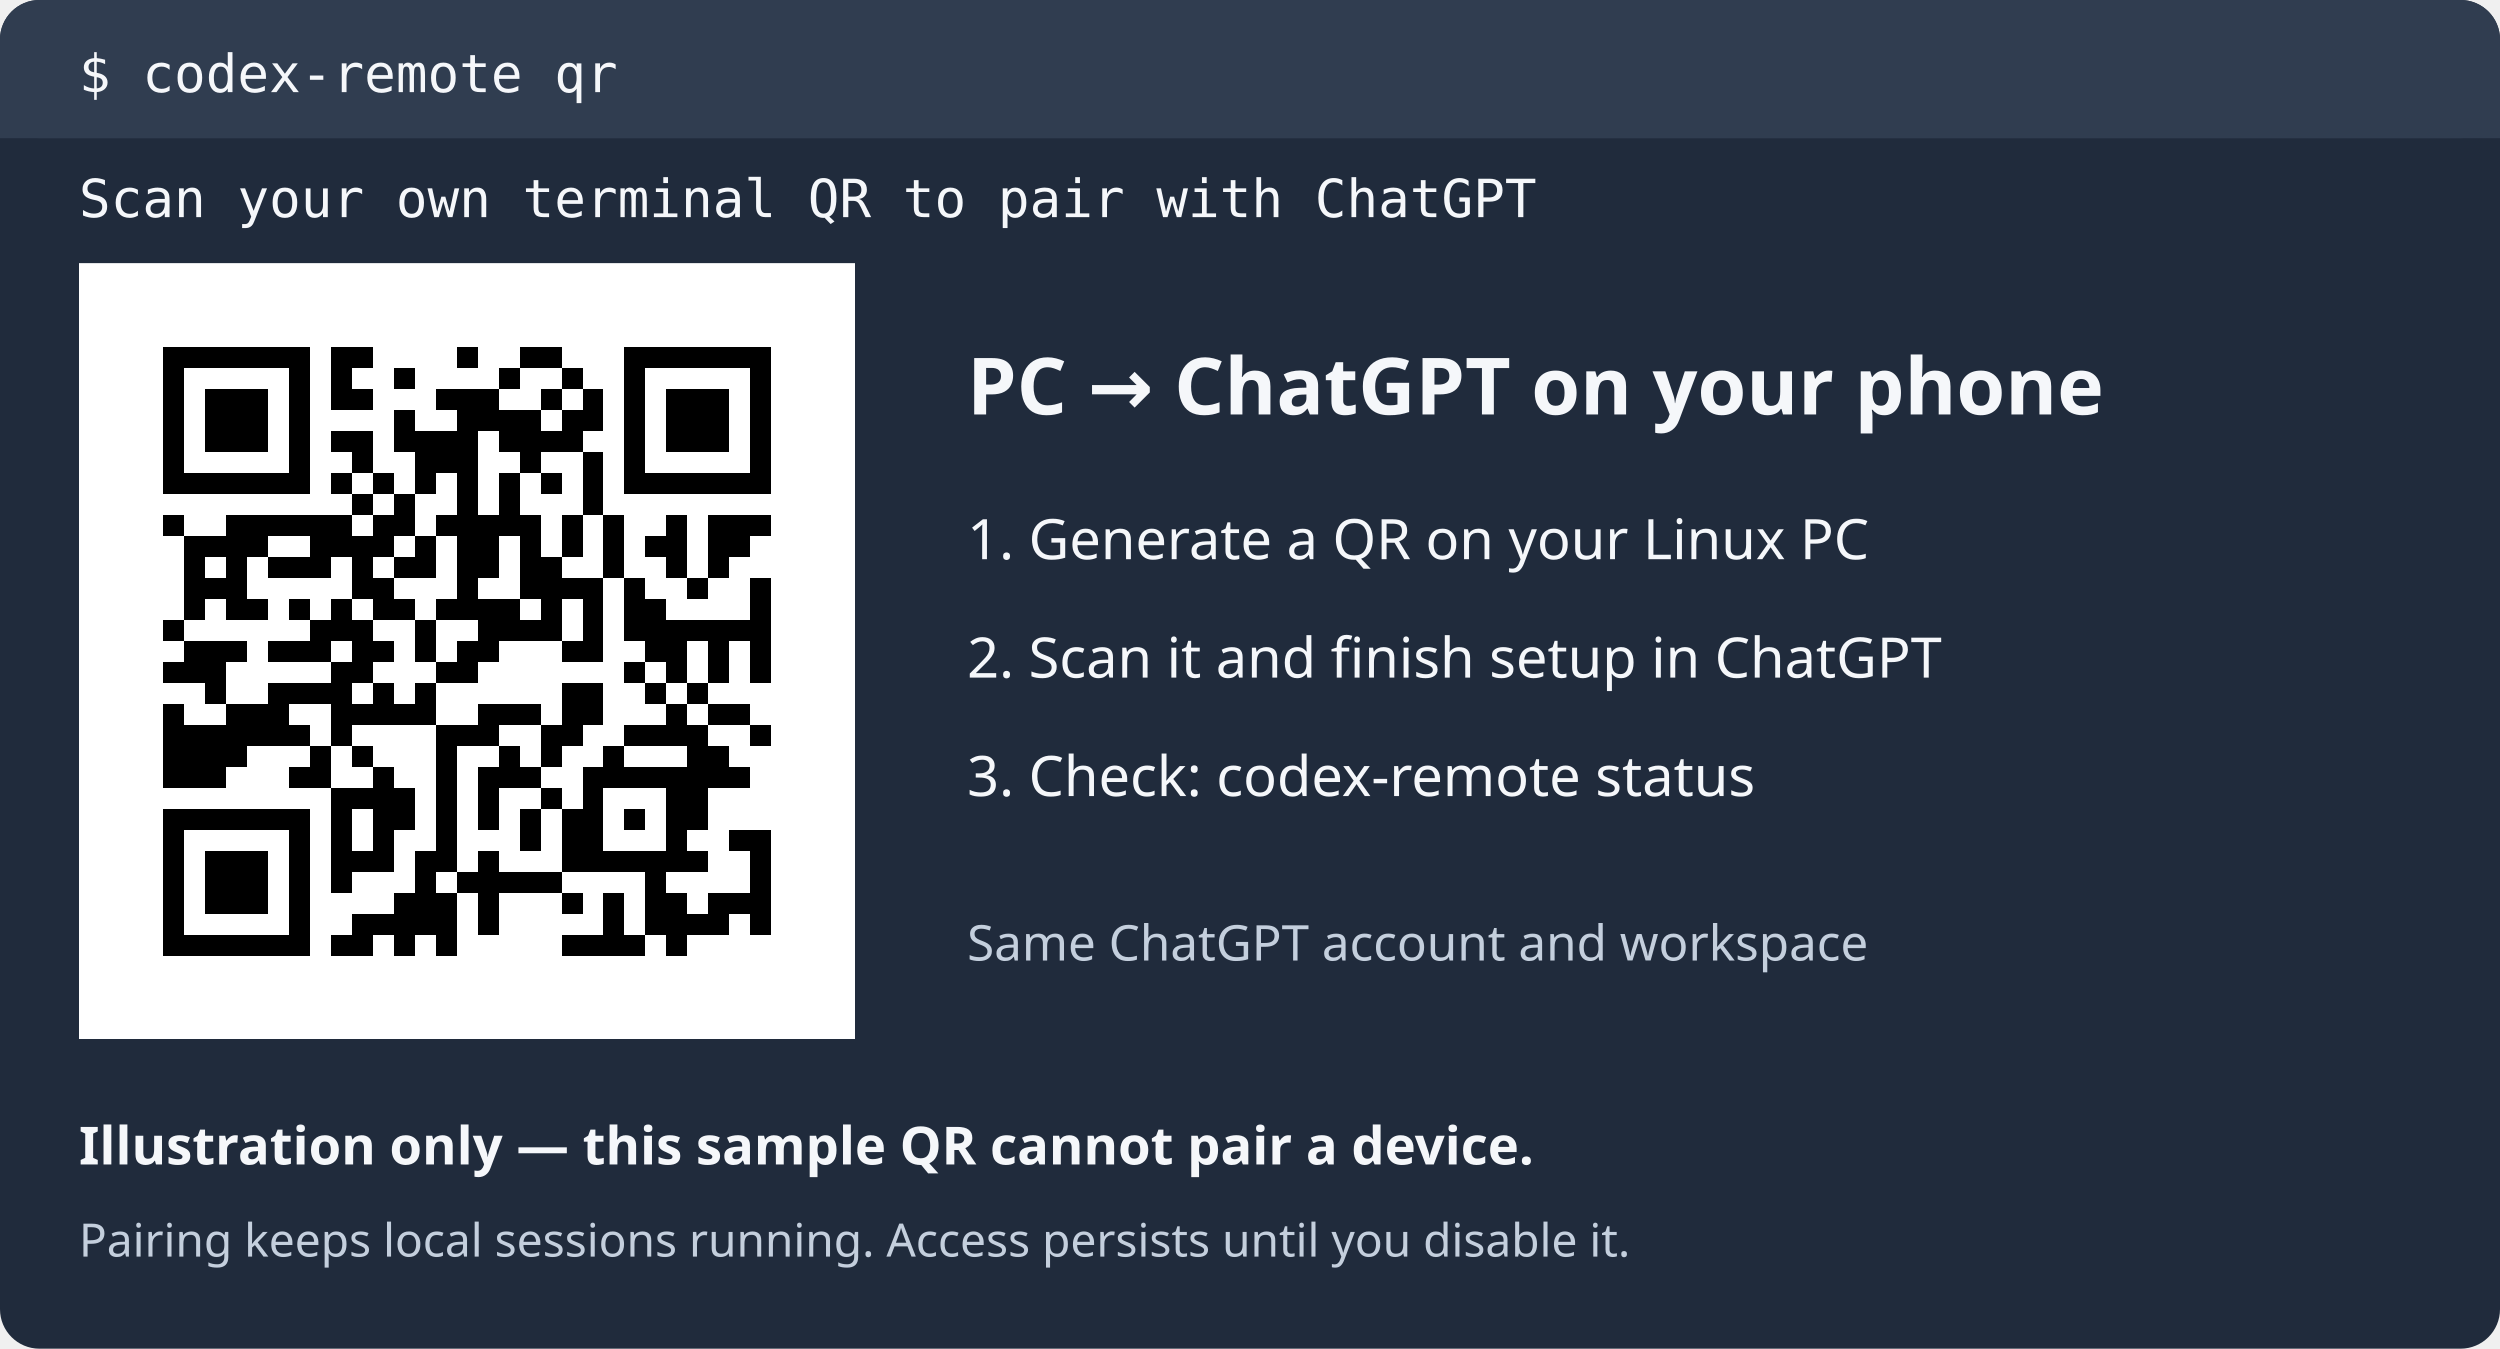
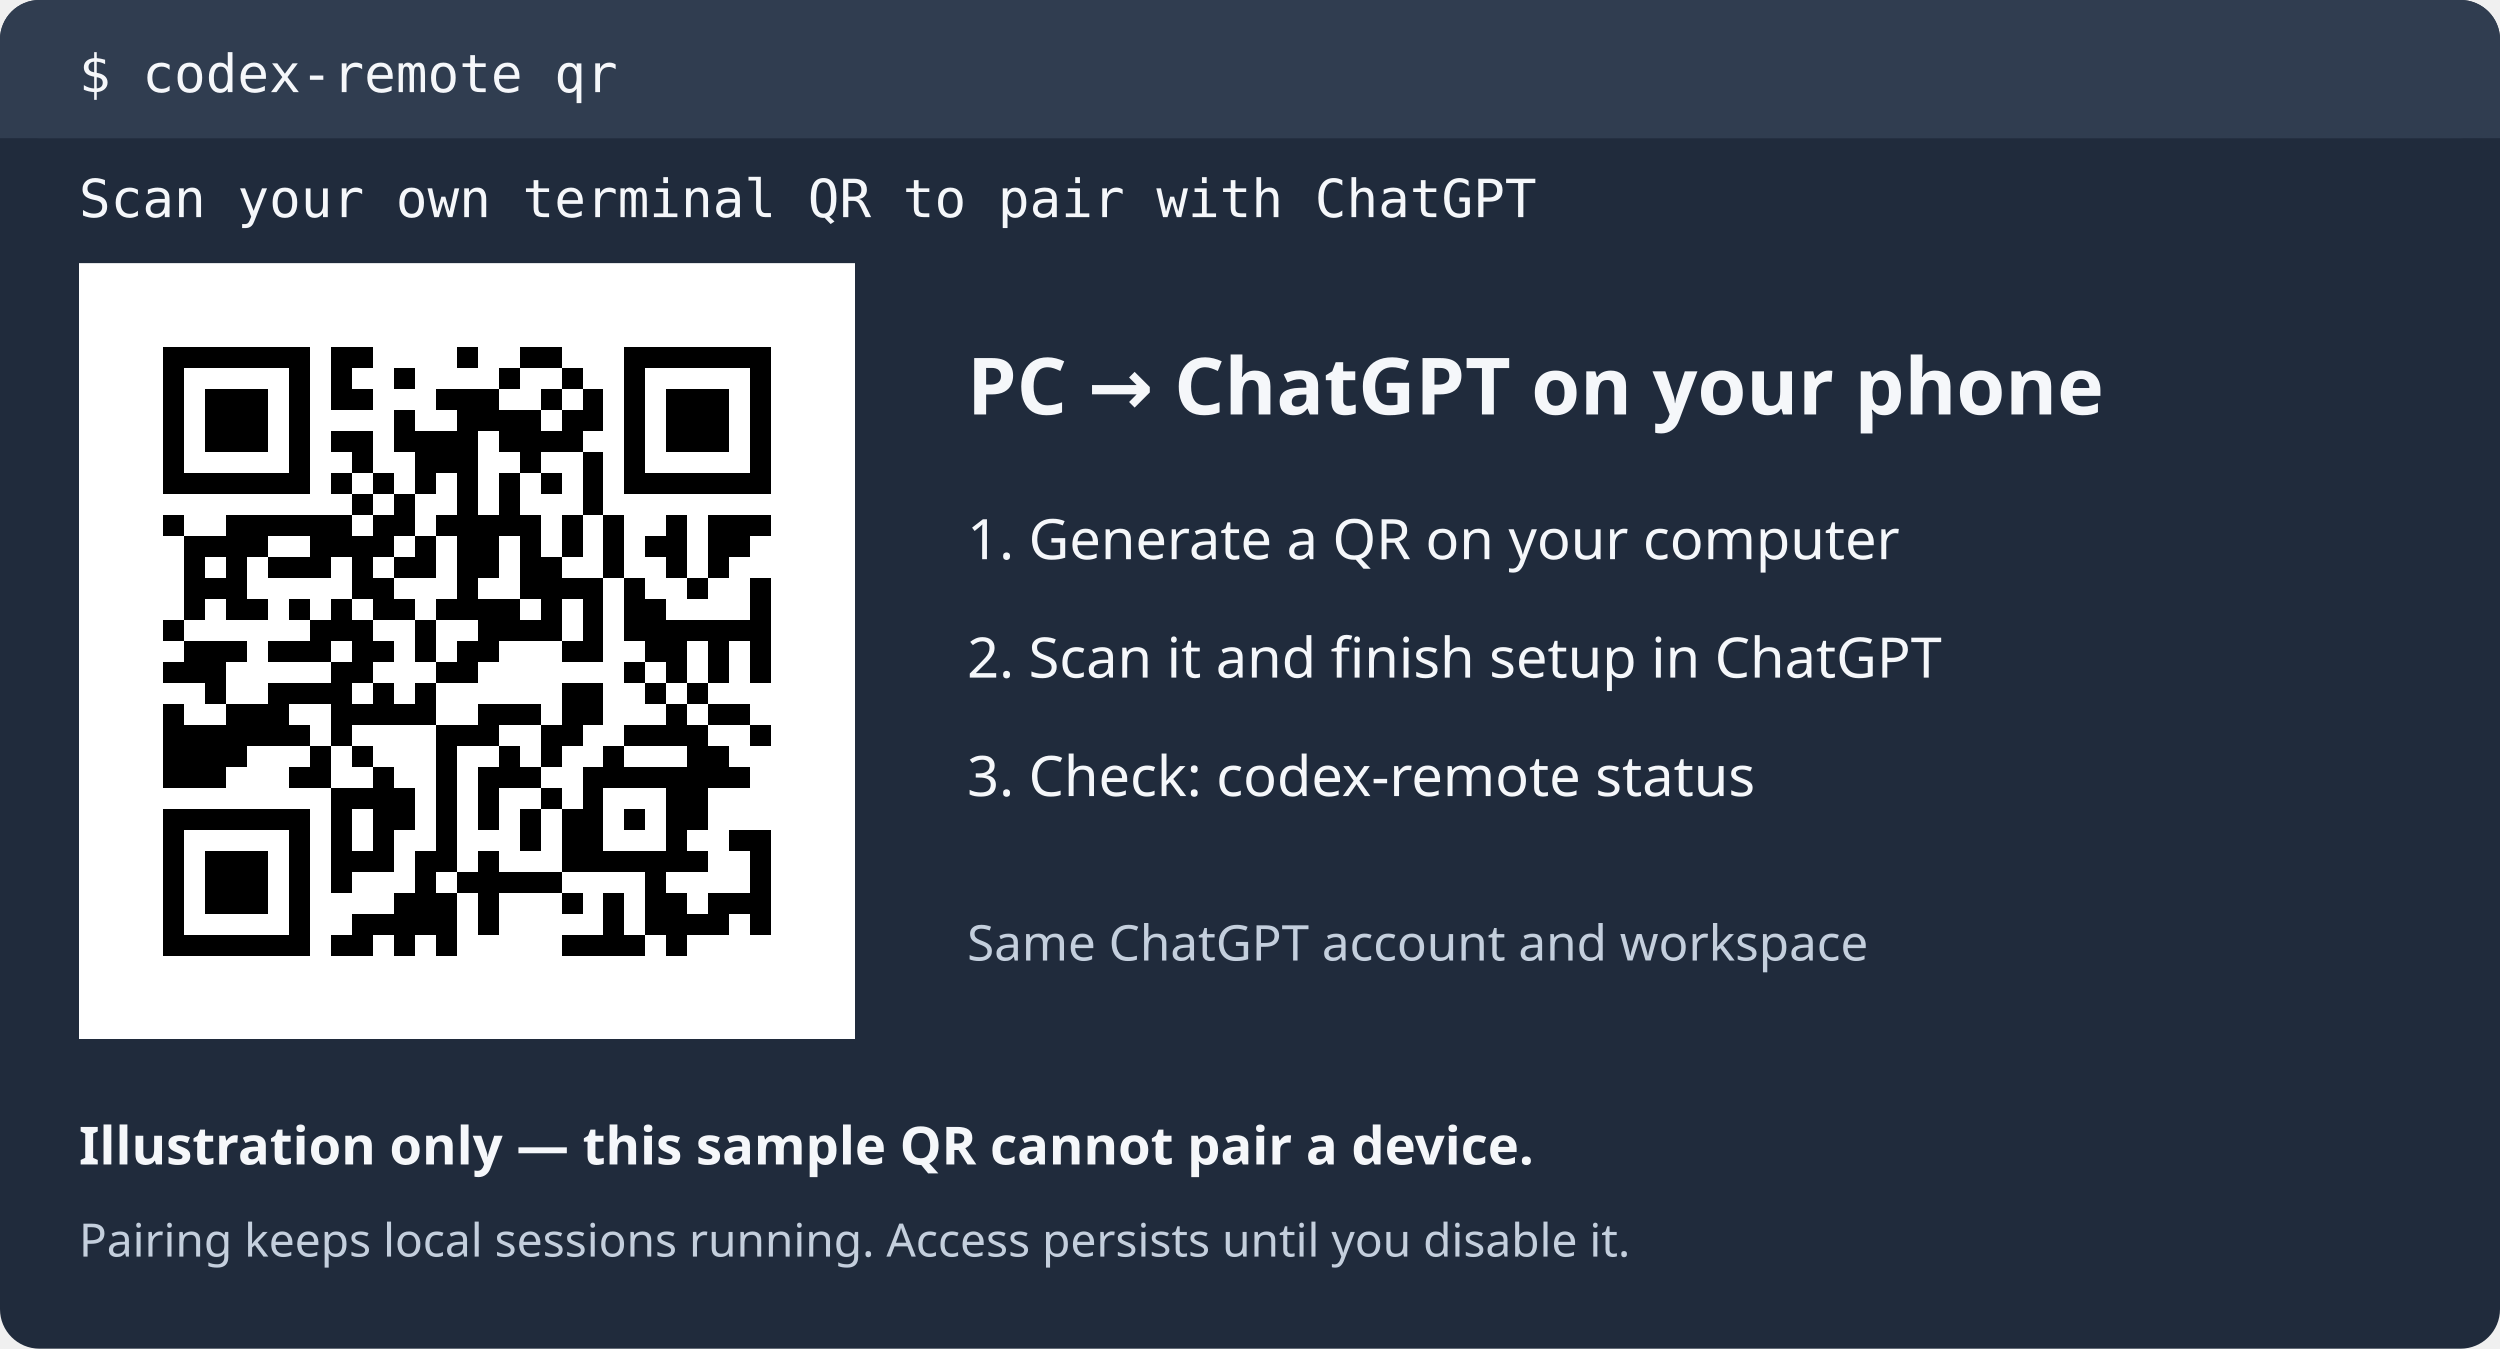
<svg xmlns="http://www.w3.org/2000/svg" width="760" height="410" viewBox="0 0 760 410" role="img" aria-labelledby="title desc">
  <rect width="760" height="410" rx="12" fill="#202b3c" />
  <rect width="760" height="42" rx="12" fill="#303d50" />
  <path d="M0 30h760v12H0z" fill="#303d50" />
  <g font-family="monospace" font-size="16" fill="#f5f7fa">
    <text x="24" y="28">$ codex-remote qr</text>
    <text x="24" y="66">Scan your own terminal QR to pair with ChatGPT</text>
  </g>
  <svg x="24" y="80" width="236" height="236" viewBox="0 0 37 37" shape-rendering="crispEdges">
    <path fill="#ffffff" d="M0 0h37v37H0z" />
    <path stroke="#000000" d="M4 4.5h7m1 0h2m4 0h1m2 0h2m3 0h7M4 5.5h1m5 0h1m1 0h1m2 0h1m4 0h1m2 0h1m2 0h1m5 0h1M4 6.5h1m1 0h3m1 0h1m1 0h2m3 0h3m2 0h1m1 0h1m1 0h1m1 0h3m1 0h1M4 7.5h1m1 0h3m1 0h1m4 0h1m2 0h4m1 0h2m1 0h1m1 0h3m1 0h1M4 8.5h1m1 0h3m1 0h1m1 0h2m1 0h4m1 0h4m2 0h1m1 0h3m1 0h1M4 9.5h1m5 0h1m2 0h1m2 0h3m2 0h1m2 0h1m1 0h1m5 0h1M4 10.5h7m1 0h1m1 0h1m1 0h1m1 0h1m1 0h1m1 0h1m1 0h1m1 0h7M13 11.5h1m1 0h1m2 0h1m1 0h1m3 0h1M4 12.5h1m2 0h6m1 0h2m1 0h5m1 0h1m1 0h1m2 0h1m1 0h3M5 13.5h4m2 0h4m1 0h1m1 0h2m1 0h1m1 0h1m1 0h1m1 0h2m1 0h2M5 14.5h1m1 0h1m1 0h3m1 0h1m1 0h2m1 0h2m1 0h2m2 0h1m2 0h1m1 0h1M5 15.5h3m5 0h2m3 0h1m2 0h4m1 0h1m2 0h1m2 0h1M5 16.5h1m1 0h2m1 0h1m1 0h1m1 0h2m1 0h4m1 0h1m1 0h1m1 0h2m4 0h1M4 17.5h1m6 0h3m2 0h1m2 0h4m1 0h1m1 0h7M5 18.5h3m1 0h3m1 0h2m1 0h1m1 0h2m3 0h2m2 0h2m1 0h1m1 0h1M4 19.5h3m5 0h2m3 0h2m7 0h1m1 0h1m1 0h1m1 0h1M6 20.5h1m2 0h4m1 0h1m1 0h1m6 0h2m2 0h1m1 0h1M4 21.5h1m2 0h3m2 0h5m2 0h3m1 0h2m3 0h1m1 0h2M4 22.5h7m1 0h1m4 0h3m2 0h2m2 0h4m2 0h1M4 23.5h4m3 0h1m1 0h1m3 0h1m2 0h1m1 0h1m2 0h1m3 0h2M4 24.5h3m3 0h2m2 0h1m2 0h1m1 0h3m2 0h8M12 25.5h4m1 0h1m1 0h1m2 0h1m1 0h1m3 0h2M4 26.5h7m1 0h1m1 0h2m1 0h1m1 0h1m1 0h1m1 0h2m1 0h1m1 0h2M4 27.5h1m5 0h1m1 0h1m1 0h1m2 0h1m3 0h1m1 0h2m3 0h1m2 0h2M4 28.5h1m1 0h3m1 0h1m1 0h3m1 0h2m1 0h1m3 0h7m2 0h1M4 29.5h1m1 0h3m1 0h1m1 0h1m3 0h1m1 0h5m4 0h1m4 0h1M4 30.5h1m1 0h3m1 0h1m4 0h3m1 0h1m3 0h1m1 0h1m1 0h2m1 0h3M4 31.5h1m5 0h1m2 0h5m1 0h1m5 0h1m1 0h4m1 0h1M4 32.5h7m1 0h2m1 0h1m1 0h1m5 0h4m1 0h1" />
  </svg>
  <g font-family="sans-serif" fill="#f5f7fa">
    <text x="294" y="126" font-size="24" font-weight="bold">PC → ChatGPT on your phone</text>
-     <text x="294" y="170" font-size="17">1. Generate a QR on your Linux PC</text>
+     <text x="294" y="170" font-size="17">1. Generate a QR on your computer</text>
    <text x="294" y="206" font-size="17">2. Scan it and finish setup in ChatGPT</text>
    <text x="294" y="242" font-size="17">3. Check: codex-remote status</text>
    <text x="294" y="292" font-size="15" fill="#c4cfdd">Same ChatGPT account and workspace</text>
    <text x="24" y="354" font-size="16" font-weight="bold">Illustration only — this sample QR cannot pair a device.</text>
    <text x="24" y="382" font-size="14" fill="#c4cfdd">Pairing keeps local sessions running. Access persists until you disable it.</text>
  </g>
</svg>
